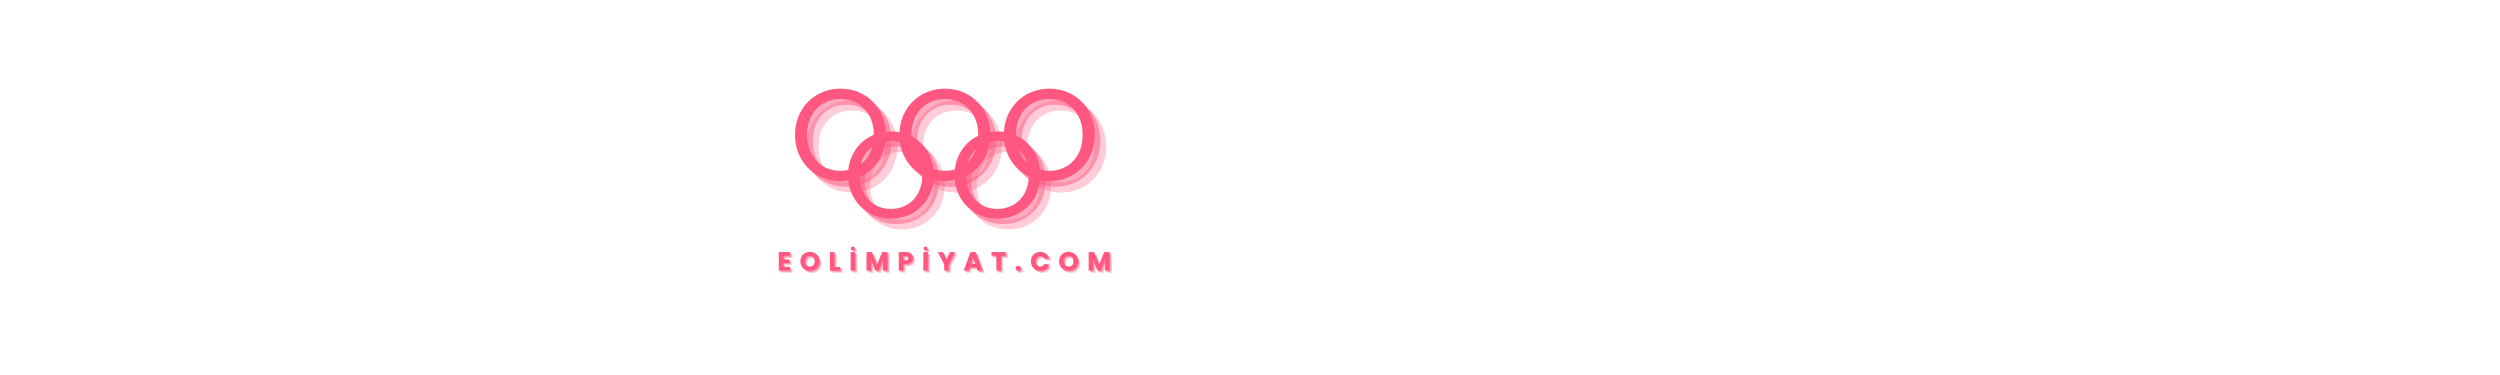
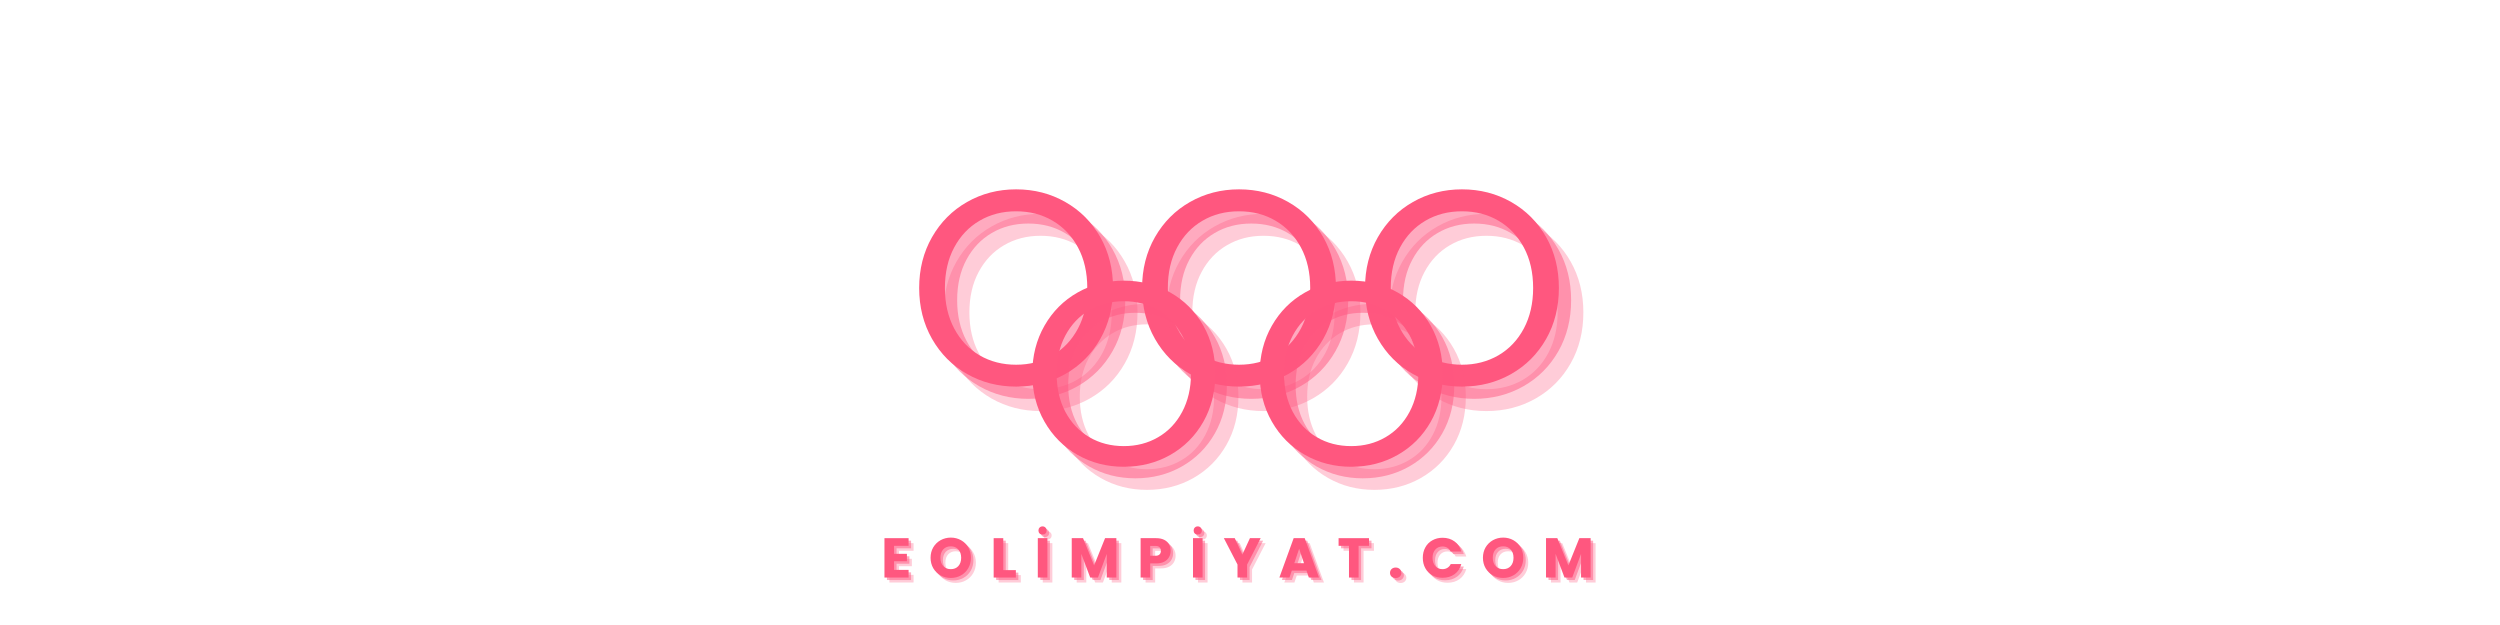
- <svg xmlns="http://www.w3.org/2000/svg" width="500" zoomAndPan="magnify" viewBox="0 0 500 155" height="75" preserveAspectRatio="xMidYMid meet" version="1.0">
+ <svg xmlns="http://www.w3.org/2000/svg" width="300" zoomAndPan="magnify" viewBox="0 0 252 121" height="75" preserveAspectRatio="xMidYMid meet" version="1.0">
  <defs>
    <g />
  </defs>
  <g fill="#ff577f" fill-opacity="0.302">
    <g transform="translate(64.37767, 79.20898)">
      <g>
        <path d="M 21.078 0.375 C 17.609 0.375 14.441 -0.438 11.578 -2.062 C 8.723 -3.688 6.461 -5.957 4.797 -8.875 C 3.141 -11.789 2.312 -15.07 2.312 -18.719 C 2.312 -22.363 3.141 -25.641 4.797 -28.547 C 6.461 -31.461 8.723 -33.734 11.578 -35.359 C 14.441 -36.992 17.609 -37.812 21.078 -37.812 C 24.578 -37.812 27.754 -36.992 30.609 -35.359 C 33.473 -33.734 35.727 -31.473 37.375 -28.578 C 39.02 -25.68 39.844 -22.395 39.844 -18.719 C 39.844 -15.031 39.02 -11.738 37.375 -8.844 C 35.727 -5.945 33.473 -3.688 30.609 -2.062 C 27.754 -0.438 24.578 0.375 21.078 0.375 Z M 21.078 -3.859 C 23.68 -3.859 26.031 -4.461 28.125 -5.672 C 30.219 -6.891 31.863 -8.625 33.062 -10.875 C 34.258 -13.133 34.859 -15.75 34.859 -18.719 C 34.859 -21.719 34.258 -24.332 33.062 -26.562 C 31.863 -28.801 30.227 -30.523 28.156 -31.734 C 26.082 -32.953 23.723 -33.562 21.078 -33.562 C 18.43 -33.562 16.07 -32.953 14 -31.734 C 11.926 -30.523 10.289 -28.801 9.094 -26.562 C 7.895 -24.332 7.297 -21.719 7.297 -18.719 C 7.297 -15.75 7.895 -13.133 9.094 -10.875 C 10.289 -8.625 11.93 -6.891 14.016 -5.672 C 16.109 -4.461 18.461 -3.859 21.078 -3.859 Z M 21.078 -3.859 " />
      </g>
    </g>
  </g>
  <g fill="#ff577f" fill-opacity="0.302">
    <g transform="translate(107.5365, 79.20898)">
      <g>
        <path d="M 21.078 0.375 C 17.609 0.375 14.441 -0.438 11.578 -2.062 C 8.723 -3.688 6.461 -5.957 4.797 -8.875 C 3.141 -11.789 2.312 -15.07 2.312 -18.719 C 2.312 -22.363 3.141 -25.641 4.797 -28.547 C 6.461 -31.461 8.723 -33.734 11.578 -35.359 C 14.441 -36.992 17.609 -37.812 21.078 -37.812 C 24.578 -37.812 27.754 -36.992 30.609 -35.359 C 33.473 -33.734 35.727 -31.473 37.375 -28.578 C 39.02 -25.68 39.844 -22.395 39.844 -18.719 C 39.844 -15.031 39.02 -11.738 37.375 -8.844 C 35.727 -5.945 33.473 -3.688 30.609 -2.062 C 27.754 -0.438 24.578 0.375 21.078 0.375 Z M 21.078 -3.859 C 23.68 -3.859 26.031 -4.461 28.125 -5.672 C 30.219 -6.891 31.863 -8.625 33.062 -10.875 C 34.258 -13.133 34.859 -15.75 34.859 -18.719 C 34.859 -21.719 34.258 -24.332 33.062 -26.562 C 31.863 -28.801 30.227 -30.523 28.156 -31.734 C 26.082 -32.953 23.723 -33.562 21.078 -33.562 C 18.43 -33.562 16.07 -32.953 14 -31.734 C 11.926 -30.523 10.289 -28.801 9.094 -26.562 C 7.895 -24.332 7.297 -21.719 7.297 -18.719 C 7.297 -15.75 7.895 -13.133 9.094 -10.875 C 10.289 -8.625 11.93 -6.891 14.016 -5.672 C 16.109 -4.461 18.461 -3.859 21.078 -3.859 Z M 21.078 -3.859 " />
      </g>
    </g>
  </g>
  <g fill="#ff577f" fill-opacity="0.302">
    <g transform="translate(150.6953, 79.20898)">
      <g>
        <path d="M 21.078 0.375 C 17.609 0.375 14.441 -0.438 11.578 -2.062 C 8.723 -3.688 6.461 -5.957 4.797 -8.875 C 3.141 -11.789 2.312 -15.07 2.312 -18.719 C 2.312 -22.363 3.141 -25.641 4.797 -28.547 C 6.461 -31.461 8.723 -33.734 11.578 -35.359 C 14.441 -36.992 17.609 -37.812 21.078 -37.812 C 24.578 -37.812 27.754 -36.992 30.609 -35.359 C 33.473 -33.734 35.727 -31.473 37.375 -28.578 C 39.02 -25.68 39.844 -22.395 39.844 -18.719 C 39.844 -15.031 39.02 -11.738 37.375 -8.844 C 35.727 -5.945 33.473 -3.688 30.609 -2.062 C 27.754 -0.438 24.578 0.375 21.078 0.375 Z M 21.078 -3.859 C 23.68 -3.859 26.031 -4.461 28.125 -5.672 C 30.219 -6.891 31.863 -8.625 33.062 -10.875 C 34.258 -13.133 34.859 -15.75 34.859 -18.719 C 34.859 -21.719 34.258 -24.332 33.062 -26.562 C 31.863 -28.801 30.227 -30.523 28.156 -31.734 C 26.082 -32.953 23.723 -33.562 21.078 -33.562 C 18.43 -33.562 16.07 -32.953 14 -31.734 C 11.926 -30.523 10.289 -28.801 9.094 -26.562 C 7.895 -24.332 7.297 -21.719 7.297 -18.719 C 7.297 -15.75 7.895 -13.133 9.094 -10.875 C 10.289 -8.625 11.93 -6.891 14.016 -5.672 C 16.109 -4.461 18.461 -3.859 21.078 -3.859 Z M 21.078 -3.859 " />
      </g>
    </g>
  </g>
  <g fill="#ff577f" fill-opacity="0.502">
    <g transform="translate(62.00796, 76.83927)">
      <g>
        <path d="M 21.078 0.375 C 17.609 0.375 14.441 -0.438 11.578 -2.062 C 8.723 -3.688 6.461 -5.957 4.797 -8.875 C 3.141 -11.789 2.312 -15.07 2.312 -18.719 C 2.312 -22.363 3.141 -25.641 4.797 -28.547 C 6.461 -31.461 8.723 -33.734 11.578 -35.359 C 14.441 -36.992 17.609 -37.812 21.078 -37.812 C 24.578 -37.812 27.754 -36.992 30.609 -35.359 C 33.473 -33.734 35.727 -31.473 37.375 -28.578 C 39.02 -25.68 39.844 -22.395 39.844 -18.719 C 39.844 -15.031 39.02 -11.738 37.375 -8.844 C 35.727 -5.945 33.473 -3.688 30.609 -2.062 C 27.754 -0.438 24.578 0.375 21.078 0.375 Z M 21.078 -3.859 C 23.68 -3.859 26.031 -4.461 28.125 -5.672 C 30.219 -6.891 31.863 -8.625 33.062 -10.875 C 34.258 -13.133 34.859 -15.75 34.859 -18.719 C 34.859 -21.719 34.258 -24.332 33.062 -26.562 C 31.863 -28.801 30.227 -30.523 28.156 -31.734 C 26.082 -32.953 23.723 -33.562 21.078 -33.562 C 18.43 -33.562 16.07 -32.953 14 -31.734 C 11.926 -30.523 10.289 -28.801 9.094 -26.562 C 7.895 -24.332 7.297 -21.719 7.297 -18.719 C 7.297 -15.75 7.895 -13.133 9.094 -10.875 C 10.289 -8.625 11.93 -6.891 14.016 -5.672 C 16.109 -4.461 18.461 -3.859 21.078 -3.859 Z M 21.078 -3.859 " />
      </g>
    </g>
  </g>
  <g fill="#ff577f" fill-opacity="0.502">
    <g transform="translate(105.1668, 76.83927)">
      <g>
        <path d="M 21.078 0.375 C 17.609 0.375 14.441 -0.438 11.578 -2.062 C 8.723 -3.688 6.461 -5.957 4.797 -8.875 C 3.141 -11.789 2.312 -15.07 2.312 -18.719 C 2.312 -22.363 3.141 -25.641 4.797 -28.547 C 6.461 -31.461 8.723 -33.734 11.578 -35.359 C 14.441 -36.992 17.609 -37.812 21.078 -37.812 C 24.578 -37.812 27.754 -36.992 30.609 -35.359 C 33.473 -33.734 35.727 -31.473 37.375 -28.578 C 39.02 -25.68 39.844 -22.395 39.844 -18.719 C 39.844 -15.031 39.02 -11.738 37.375 -8.844 C 35.727 -5.945 33.473 -3.688 30.609 -2.062 C 27.754 -0.438 24.578 0.375 21.078 0.375 Z M 21.078 -3.859 C 23.68 -3.859 26.031 -4.461 28.125 -5.672 C 30.219 -6.891 31.863 -8.625 33.062 -10.875 C 34.258 -13.133 34.859 -15.75 34.859 -18.719 C 34.859 -21.719 34.258 -24.332 33.062 -26.562 C 31.863 -28.801 30.227 -30.523 28.156 -31.734 C 26.082 -32.953 23.723 -33.562 21.078 -33.562 C 18.43 -33.562 16.07 -32.953 14 -31.734 C 11.926 -30.523 10.289 -28.801 9.094 -26.562 C 7.895 -24.332 7.297 -21.719 7.297 -18.719 C 7.297 -15.75 7.895 -13.133 9.094 -10.875 C 10.289 -8.625 11.93 -6.891 14.016 -5.672 C 16.109 -4.461 18.461 -3.859 21.078 -3.859 Z M 21.078 -3.859 " />
      </g>
    </g>
  </g>
  <g fill="#ff577f" fill-opacity="0.502">
    <g transform="translate(148.3255, 76.83927)">
      <g>
        <path d="M 21.078 0.375 C 17.609 0.375 14.441 -0.438 11.578 -2.062 C 8.723 -3.688 6.461 -5.957 4.797 -8.875 C 3.141 -11.789 2.312 -15.07 2.312 -18.719 C 2.312 -22.363 3.141 -25.641 4.797 -28.547 C 6.461 -31.461 8.723 -33.734 11.578 -35.359 C 14.441 -36.992 17.609 -37.812 21.078 -37.812 C 24.578 -37.812 27.754 -36.992 30.609 -35.359 C 33.473 -33.734 35.727 -31.473 37.375 -28.578 C 39.02 -25.68 39.844 -22.395 39.844 -18.719 C 39.844 -15.031 39.02 -11.738 37.375 -8.844 C 35.727 -5.945 33.473 -3.688 30.609 -2.062 C 27.754 -0.438 24.578 0.375 21.078 0.375 Z M 21.078 -3.859 C 23.68 -3.859 26.031 -4.461 28.125 -5.672 C 30.219 -6.891 31.863 -8.625 33.062 -10.875 C 34.258 -13.133 34.859 -15.75 34.859 -18.719 C 34.859 -21.719 34.258 -24.332 33.062 -26.562 C 31.863 -28.801 30.227 -30.523 28.156 -31.734 C 26.082 -32.953 23.723 -33.562 21.078 -33.562 C 18.43 -33.562 16.07 -32.953 14 -31.734 C 11.926 -30.523 10.289 -28.801 9.094 -26.562 C 7.895 -24.332 7.297 -21.719 7.297 -18.719 C 7.297 -15.75 7.895 -13.133 9.094 -10.875 C 10.289 -8.625 11.93 -6.891 14.016 -5.672 C 16.109 -4.461 18.461 -3.859 21.078 -3.859 Z M 21.078 -3.859 " />
      </g>
    </g>
  </g>
  <g fill="#ff577f" fill-opacity="1">
    <g transform="translate(59.63825, 74.46956)">
      <g>
        <path d="M 21.078 0.375 C 17.609 0.375 14.441 -0.438 11.578 -2.062 C 8.723 -3.688 6.461 -5.957 4.797 -8.875 C 3.141 -11.789 2.312 -15.07 2.312 -18.719 C 2.312 -22.363 3.141 -25.641 4.797 -28.547 C 6.461 -31.461 8.723 -33.734 11.578 -35.359 C 14.441 -36.992 17.609 -37.812 21.078 -37.812 C 24.578 -37.812 27.754 -36.992 30.609 -35.359 C 33.473 -33.734 35.727 -31.473 37.375 -28.578 C 39.02 -25.68 39.844 -22.395 39.844 -18.719 C 39.844 -15.031 39.02 -11.738 37.375 -8.844 C 35.727 -5.945 33.473 -3.688 30.609 -2.062 C 27.754 -0.438 24.578 0.375 21.078 0.375 Z M 21.078 -3.859 C 23.68 -3.859 26.031 -4.461 28.125 -5.672 C 30.219 -6.891 31.863 -8.625 33.062 -10.875 C 34.258 -13.133 34.859 -15.75 34.859 -18.719 C 34.859 -21.719 34.258 -24.332 33.062 -26.562 C 31.863 -28.801 30.227 -30.523 28.156 -31.734 C 26.082 -32.953 23.723 -33.562 21.078 -33.562 C 18.43 -33.562 16.07 -32.953 14 -31.734 C 11.926 -30.523 10.289 -28.801 9.094 -26.562 C 7.895 -24.332 7.297 -21.719 7.297 -18.719 C 7.297 -15.75 7.895 -13.133 9.094 -10.875 C 10.289 -8.625 11.93 -6.891 14.016 -5.672 C 16.109 -4.461 18.461 -3.859 21.078 -3.859 Z M 21.078 -3.859 " />
      </g>
    </g>
  </g>
  <g fill="#ff577f" fill-opacity="1">
    <g transform="translate(102.797, 74.46956)">
      <g>
        <path d="M 21.078 0.375 C 17.609 0.375 14.441 -0.438 11.578 -2.062 C 8.723 -3.688 6.461 -5.957 4.797 -8.875 C 3.141 -11.789 2.312 -15.07 2.312 -18.719 C 2.312 -22.363 3.141 -25.641 4.797 -28.547 C 6.461 -31.461 8.723 -33.734 11.578 -35.359 C 14.441 -36.992 17.609 -37.812 21.078 -37.812 C 24.578 -37.812 27.754 -36.992 30.609 -35.359 C 33.473 -33.734 35.727 -31.473 37.375 -28.578 C 39.02 -25.68 39.844 -22.395 39.844 -18.719 C 39.844 -15.031 39.02 -11.738 37.375 -8.844 C 35.727 -5.945 33.473 -3.688 30.609 -2.062 C 27.754 -0.438 24.578 0.375 21.078 0.375 Z M 21.078 -3.859 C 23.68 -3.859 26.031 -4.461 28.125 -5.672 C 30.219 -6.891 31.863 -8.625 33.062 -10.875 C 34.258 -13.133 34.859 -15.75 34.859 -18.719 C 34.859 -21.719 34.258 -24.332 33.062 -26.562 C 31.863 -28.801 30.227 -30.523 28.156 -31.734 C 26.082 -32.953 23.723 -33.562 21.078 -33.562 C 18.43 -33.562 16.07 -32.953 14 -31.734 C 11.926 -30.523 10.289 -28.801 9.094 -26.562 C 7.895 -24.332 7.297 -21.719 7.297 -18.719 C 7.297 -15.75 7.895 -13.133 9.094 -10.875 C 10.289 -8.625 11.93 -6.891 14.016 -5.672 C 16.109 -4.461 18.461 -3.859 21.078 -3.859 Z M 21.078 -3.859 " />
      </g>
    </g>
  </g>
  <g fill="#ff577f" fill-opacity="1">
    <g transform="translate(145.9558, 74.46956)">
      <g>
        <path d="M 21.078 0.375 C 17.609 0.375 14.441 -0.438 11.578 -2.062 C 8.723 -3.688 6.461 -5.957 4.797 -8.875 C 3.141 -11.789 2.312 -15.07 2.312 -18.719 C 2.312 -22.363 3.141 -25.641 4.797 -28.547 C 6.461 -31.461 8.723 -33.734 11.578 -35.359 C 14.441 -36.992 17.609 -37.812 21.078 -37.812 C 24.578 -37.812 27.754 -36.992 30.609 -35.359 C 33.473 -33.734 35.727 -31.473 37.375 -28.578 C 39.02 -25.68 39.844 -22.395 39.844 -18.719 C 39.844 -15.031 39.02 -11.738 37.375 -8.844 C 35.727 -5.945 33.473 -3.688 30.609 -2.062 C 27.754 -0.438 24.578 0.375 21.078 0.375 Z M 21.078 -3.859 C 23.68 -3.859 26.031 -4.461 28.125 -5.672 C 30.219 -6.891 31.863 -8.625 33.062 -10.875 C 34.258 -13.133 34.859 -15.75 34.859 -18.719 C 34.859 -21.719 34.258 -24.332 33.062 -26.562 C 31.863 -28.801 30.227 -30.523 28.156 -31.734 C 26.082 -32.953 23.723 -33.562 21.078 -33.562 C 18.43 -33.562 16.07 -32.953 14 -31.734 C 11.926 -30.523 10.289 -28.801 9.094 -26.562 C 7.895 -24.332 7.297 -21.719 7.297 -18.719 C 7.297 -15.75 7.895 -13.133 9.094 -10.875 C 10.289 -8.625 11.93 -6.891 14.016 -5.672 C 16.109 -4.461 18.461 -3.859 21.078 -3.859 Z M 21.078 -3.859 " />
      </g>
    </g>
  </g>
  <g fill="#ff577f" fill-opacity="0.302">
    <g transform="translate(86.15441, 94.4802)">
      <g>
        <path d="M 19.891 0.359 C 16.617 0.359 13.633 -0.406 10.938 -1.938 C 8.238 -3.477 6.102 -5.625 4.531 -8.375 C 2.957 -11.125 2.172 -14.219 2.172 -17.656 C 2.172 -21.102 2.957 -24.203 4.531 -26.953 C 6.102 -29.703 8.238 -31.844 10.938 -33.375 C 13.633 -34.906 16.617 -35.672 19.891 -35.672 C 23.191 -35.672 26.191 -34.906 28.891 -33.375 C 31.598 -31.844 33.727 -29.707 35.281 -26.969 C 36.832 -24.238 37.609 -21.133 37.609 -17.656 C 37.609 -14.188 36.832 -11.082 35.281 -8.344 C 33.727 -5.613 31.598 -3.477 28.891 -1.938 C 26.191 -0.406 23.191 0.359 19.891 0.359 Z M 19.891 -3.641 C 22.348 -3.641 24.562 -4.211 26.531 -5.359 C 28.508 -6.504 30.062 -8.141 31.188 -10.266 C 32.32 -12.398 32.891 -14.863 32.891 -17.656 C 32.891 -20.488 32.32 -22.957 31.188 -25.062 C 30.062 -27.176 28.52 -28.805 26.562 -29.953 C 24.613 -31.109 22.391 -31.688 19.891 -31.688 C 17.391 -31.688 15.16 -31.109 13.203 -29.953 C 11.254 -28.805 9.711 -27.176 8.578 -25.062 C 7.453 -22.957 6.891 -20.488 6.891 -17.656 C 6.891 -14.863 7.453 -12.398 8.578 -10.266 C 9.711 -8.141 11.266 -6.504 13.234 -5.359 C 15.203 -4.211 17.422 -3.641 19.891 -3.641 Z M 19.891 -3.641 " />
      </g>
    </g>
  </g>
  <g fill="#ff577f" fill-opacity="0.302">
    <g transform="translate(130.1784, 94.4802)">
      <g>
        <path d="M 19.891 0.359 C 16.617 0.359 13.633 -0.406 10.938 -1.938 C 8.238 -3.477 6.102 -5.625 4.531 -8.375 C 2.957 -11.125 2.172 -14.219 2.172 -17.656 C 2.172 -21.102 2.957 -24.203 4.531 -26.953 C 6.102 -29.703 8.238 -31.844 10.938 -33.375 C 13.633 -34.906 16.617 -35.672 19.891 -35.672 C 23.191 -35.672 26.191 -34.906 28.891 -33.375 C 31.598 -31.844 33.727 -29.707 35.281 -26.969 C 36.832 -24.238 37.609 -21.133 37.609 -17.656 C 37.609 -14.188 36.832 -11.082 35.281 -8.344 C 33.727 -5.613 31.598 -3.477 28.891 -1.938 C 26.191 -0.406 23.191 0.359 19.891 0.359 Z M 19.891 -3.641 C 22.348 -3.641 24.562 -4.211 26.531 -5.359 C 28.508 -6.504 30.062 -8.141 31.188 -10.266 C 32.32 -12.398 32.891 -14.863 32.891 -17.656 C 32.891 -20.488 32.32 -22.957 31.188 -25.062 C 30.062 -27.176 28.52 -28.805 26.562 -29.953 C 24.613 -31.109 22.391 -31.688 19.891 -31.688 C 17.391 -31.688 15.16 -31.109 13.203 -29.953 C 11.254 -28.805 9.711 -27.176 8.578 -25.062 C 7.453 -22.957 6.891 -20.488 6.891 -17.656 C 6.891 -14.863 7.453 -12.398 8.578 -10.266 C 9.711 -8.141 11.266 -6.504 13.234 -5.359 C 15.203 -4.211 17.422 -3.641 19.891 -3.641 Z M 19.891 -3.641 " />
      </g>
    </g>
  </g>
  <g fill="#ff577f" fill-opacity="0.502">
    <g transform="translate(83.91777, 92.24356)">
      <g>
        <path d="M 19.891 0.359 C 16.617 0.359 13.633 -0.406 10.938 -1.938 C 8.238 -3.477 6.102 -5.625 4.531 -8.375 C 2.957 -11.125 2.172 -14.219 2.172 -17.656 C 2.172 -21.102 2.957 -24.203 4.531 -26.953 C 6.102 -29.703 8.238 -31.844 10.938 -33.375 C 13.633 -34.906 16.617 -35.672 19.891 -35.672 C 23.191 -35.672 26.191 -34.906 28.891 -33.375 C 31.598 -31.844 33.727 -29.707 35.281 -26.969 C 36.832 -24.238 37.609 -21.133 37.609 -17.656 C 37.609 -14.188 36.832 -11.082 35.281 -8.344 C 33.727 -5.613 31.598 -3.477 28.891 -1.938 C 26.191 -0.406 23.191 0.359 19.891 0.359 Z M 19.891 -3.641 C 22.348 -3.641 24.562 -4.211 26.531 -5.359 C 28.508 -6.504 30.062 -8.141 31.188 -10.266 C 32.32 -12.398 32.891 -14.863 32.891 -17.656 C 32.891 -20.488 32.32 -22.957 31.188 -25.062 C 30.062 -27.176 28.52 -28.805 26.562 -29.953 C 24.613 -31.109 22.391 -31.688 19.891 -31.688 C 17.391 -31.688 15.16 -31.109 13.203 -29.953 C 11.254 -28.805 9.711 -27.176 8.578 -25.062 C 7.453 -22.957 6.891 -20.488 6.891 -17.656 C 6.891 -14.863 7.453 -12.398 8.578 -10.266 C 9.711 -8.141 11.266 -6.504 13.234 -5.359 C 15.203 -4.211 17.422 -3.641 19.891 -3.641 Z M 19.891 -3.641 " />
      </g>
    </g>
  </g>
  <g fill="#ff577f" fill-opacity="0.502">
    <g transform="translate(127.9417, 92.24356)">
      <g>
        <path d="M 19.891 0.359 C 16.617 0.359 13.633 -0.406 10.938 -1.938 C 8.238 -3.477 6.102 -5.625 4.531 -8.375 C 2.957 -11.125 2.172 -14.219 2.172 -17.656 C 2.172 -21.102 2.957 -24.203 4.531 -26.953 C 6.102 -29.703 8.238 -31.844 10.938 -33.375 C 13.633 -34.906 16.617 -35.672 19.891 -35.672 C 23.191 -35.672 26.191 -34.906 28.891 -33.375 C 31.598 -31.844 33.727 -29.707 35.281 -26.969 C 36.832 -24.238 37.609 -21.133 37.609 -17.656 C 37.609 -14.188 36.832 -11.082 35.281 -8.344 C 33.727 -5.613 31.598 -3.477 28.891 -1.938 C 26.191 -0.406 23.191 0.359 19.891 0.359 Z M 19.891 -3.641 C 22.348 -3.641 24.562 -4.211 26.531 -5.359 C 28.508 -6.504 30.062 -8.141 31.188 -10.266 C 32.32 -12.398 32.891 -14.863 32.891 -17.656 C 32.891 -20.488 32.32 -22.957 31.188 -25.062 C 30.062 -27.176 28.52 -28.805 26.562 -29.953 C 24.613 -31.109 22.391 -31.688 19.891 -31.688 C 17.391 -31.688 15.16 -31.109 13.203 -29.953 C 11.254 -28.805 9.711 -27.176 8.578 -25.062 C 7.453 -22.957 6.891 -20.488 6.891 -17.656 C 6.891 -14.863 7.453 -12.398 8.578 -10.266 C 9.711 -8.141 11.266 -6.504 13.234 -5.359 C 15.203 -4.211 17.422 -3.641 19.891 -3.641 Z M 19.891 -3.641 " />
      </g>
    </g>
  </g>
  <g fill="#ff577f" fill-opacity="1">
    <g transform="translate(81.68113, 90.00692)">
      <g>
        <path d="M 19.891 0.359 C 16.617 0.359 13.633 -0.406 10.938 -1.938 C 8.238 -3.477 6.102 -5.625 4.531 -8.375 C 2.957 -11.125 2.172 -14.219 2.172 -17.656 C 2.172 -21.102 2.957 -24.203 4.531 -26.953 C 6.102 -29.703 8.238 -31.844 10.938 -33.375 C 13.633 -34.906 16.617 -35.672 19.891 -35.672 C 23.191 -35.672 26.191 -34.906 28.891 -33.375 C 31.598 -31.844 33.727 -29.707 35.281 -26.969 C 36.832 -24.238 37.609 -21.133 37.609 -17.656 C 37.609 -14.188 36.832 -11.082 35.281 -8.344 C 33.727 -5.613 31.598 -3.477 28.891 -1.938 C 26.191 -0.406 23.191 0.359 19.891 0.359 Z M 19.891 -3.641 C 22.348 -3.641 24.562 -4.211 26.531 -5.359 C 28.508 -6.504 30.062 -8.141 31.188 -10.266 C 32.32 -12.398 32.891 -14.863 32.891 -17.656 C 32.891 -20.488 32.32 -22.957 31.188 -25.062 C 30.062 -27.176 28.52 -28.805 26.562 -29.953 C 24.613 -31.109 22.391 -31.688 19.891 -31.688 C 17.391 -31.688 15.16 -31.109 13.203 -29.953 C 11.254 -28.805 9.711 -27.176 8.578 -25.062 C 7.453 -22.957 6.891 -20.488 6.891 -17.656 C 6.891 -14.863 7.453 -12.398 8.578 -10.266 C 9.711 -8.141 11.266 -6.504 13.234 -5.359 C 15.203 -4.211 17.422 -3.641 19.891 -3.641 Z M 19.891 -3.641 " />
      </g>
    </g>
  </g>
  <g fill="#ff577f" fill-opacity="1">
    <g transform="translate(125.7051, 90.00692)">
      <g>
        <path d="M 19.891 0.359 C 16.617 0.359 13.633 -0.406 10.938 -1.938 C 8.238 -3.477 6.102 -5.625 4.531 -8.375 C 2.957 -11.125 2.172 -14.219 2.172 -17.656 C 2.172 -21.102 2.957 -24.203 4.531 -26.953 C 6.102 -29.703 8.238 -31.844 10.938 -33.375 C 13.633 -34.906 16.617 -35.672 19.891 -35.672 C 23.191 -35.672 26.191 -34.906 28.891 -33.375 C 31.598 -31.844 33.727 -29.707 35.281 -26.969 C 36.832 -24.238 37.609 -21.133 37.609 -17.656 C 37.609 -14.188 36.832 -11.082 35.281 -8.344 C 33.727 -5.613 31.598 -3.477 28.891 -1.938 C 26.191 -0.406 23.191 0.359 19.891 0.359 Z M 19.891 -3.641 C 22.348 -3.641 24.562 -4.211 26.531 -5.359 C 28.508 -6.504 30.062 -8.141 31.188 -10.266 C 32.32 -12.398 32.891 -14.863 32.891 -17.656 C 32.891 -20.488 32.32 -22.957 31.188 -25.062 C 30.062 -27.176 28.52 -28.805 26.562 -29.953 C 24.613 -31.109 22.391 -31.688 19.891 -31.688 C 17.391 -31.688 15.16 -31.109 13.203 -29.953 C 11.254 -28.805 9.711 -27.176 8.578 -25.062 C 7.453 -22.957 6.891 -20.488 6.891 -17.656 C 6.891 -14.863 7.453 -12.398 8.578 -10.266 C 9.711 -8.141 11.266 -6.504 13.234 -5.359 C 15.203 -4.211 17.422 -3.641 19.891 -3.641 Z M 19.891 -3.641 " />
      </g>
    </g>
  </g>
  <g fill="#ff577f" fill-opacity="0.302">
    <g transform="translate(55.51949, 112.7735)">
      <g>
        <path d="M 2.531 -6.141 L 2.531 -4.594 L 5.016 -4.594 L 5.016 -3.156 L 2.531 -3.156 L 2.531 -1.484 L 5.344 -1.484 L 5.344 0 L 0.672 0 L 0.672 -7.625 L 5.344 -7.625 L 5.344 -6.141 Z M 2.531 -6.141 " />
      </g>
    </g>
  </g>
  <g fill="#ff577f" fill-opacity="0.302">
    <g transform="translate(64.76013, 112.7735)">
      <g>
        <path d="M 4.281 0.078 C 3.562 0.078 2.898 -0.086 2.297 -0.422 C 1.703 -0.754 1.227 -1.219 0.875 -1.812 C 0.531 -2.414 0.359 -3.086 0.359 -3.828 C 0.359 -4.578 0.531 -5.25 0.875 -5.844 C 1.227 -6.438 1.703 -6.898 2.297 -7.234 C 2.898 -7.566 3.562 -7.734 4.281 -7.734 C 5 -7.734 5.656 -7.566 6.25 -7.234 C 6.844 -6.898 7.312 -6.438 7.656 -5.844 C 8 -5.25 8.172 -4.578 8.172 -3.828 C 8.172 -3.086 8 -2.414 7.656 -1.812 C 7.312 -1.219 6.844 -0.754 6.25 -0.422 C 5.656 -0.086 5 0.078 4.281 0.078 Z M 4.281 -1.625 C 4.883 -1.625 5.367 -1.82 5.734 -2.219 C 6.098 -2.625 6.281 -3.16 6.281 -3.828 C 6.281 -4.504 6.098 -5.039 5.734 -5.438 C 5.367 -5.844 4.883 -6.047 4.281 -6.047 C 3.664 -6.047 3.176 -5.848 2.812 -5.453 C 2.445 -5.055 2.266 -4.516 2.266 -3.828 C 2.266 -3.16 2.445 -2.625 2.812 -2.219 C 3.176 -1.82 3.664 -1.625 4.281 -1.625 Z M 4.281 -1.625 " />
      </g>
    </g>
  </g>
  <g fill="#ff577f" fill-opacity="0.302">
    <g transform="translate(76.66112, 112.7735)">
      <g>
        <path d="M 2.531 -1.438 L 4.969 -1.438 L 4.969 0 L 0.672 0 L 0.672 -7.625 L 2.531 -7.625 Z M 2.531 -1.438 " />
      </g>
    </g>
  </g>
  <g fill="#ff577f" fill-opacity="0.302">
    <g transform="translate(85.20682, 112.7735)">
      <g>
        <path d="M 2.531 -7.625 L 2.531 0 L 0.672 0 L 0.672 -7.625 Z M 1.594 -8.312 C 1.363 -8.312 1.172 -8.383 1.016 -8.531 C 0.867 -8.688 0.797 -8.879 0.797 -9.109 C 0.797 -9.328 0.867 -9.516 1.016 -9.672 C 1.172 -9.828 1.363 -9.906 1.594 -9.906 C 1.82 -9.906 2.008 -9.828 2.156 -9.672 C 2.312 -9.523 2.391 -9.336 2.391 -9.109 C 2.391 -8.879 2.312 -8.688 2.156 -8.531 C 2 -8.383 1.812 -8.312 1.594 -8.312 Z M 1.594 -8.312 " />
      </g>
    </g>
  </g>
  <g fill="#ff577f" fill-opacity="0.302">
    <g transform="translate(91.77624, 112.7735)">
      <g>
        <path d="M 9.312 -7.625 L 9.312 0 L 7.453 0 L 7.453 -4.578 L 5.75 0 L 4.25 0 L 2.531 -4.578 L 2.531 0 L 0.672 0 L 0.672 -7.625 L 2.859 -7.625 L 5 -2.344 L 7.125 -7.625 Z M 9.312 -7.625 " />
      </g>
    </g>
  </g>
  <g fill="#ff577f" fill-opacity="0.302">
    <g transform="translate(105.1106, 112.7735)">
      <g>
        <path d="M 6.484 -5.172 C 6.484 -4.723 6.379 -4.316 6.172 -3.953 C 5.973 -3.586 5.66 -3.289 5.234 -3.062 C 4.816 -2.844 4.301 -2.734 3.688 -2.734 L 2.531 -2.734 L 2.531 0 L 0.672 0 L 0.672 -7.625 L 3.688 -7.625 C 4.289 -7.625 4.801 -7.52 5.219 -7.312 C 5.645 -7.102 5.961 -6.812 6.172 -6.438 C 6.379 -6.07 6.484 -5.648 6.484 -5.172 Z M 3.547 -4.219 C 3.898 -4.219 4.16 -4.301 4.328 -4.469 C 4.504 -4.633 4.594 -4.867 4.594 -5.172 C 4.594 -5.473 4.504 -5.707 4.328 -5.875 C 4.16 -6.039 3.898 -6.125 3.547 -6.125 L 2.531 -6.125 L 2.531 -4.219 Z M 3.547 -4.219 " />
      </g>
    </g>
  </g>
  <g fill="#ff577f" fill-opacity="0.302">
    <g transform="translate(115.2525, 112.7735)">
      <g>
        <path d="M 2.531 -7.625 L 2.531 0 L 0.672 0 L 0.672 -7.625 Z M 1.594 -8.312 C 1.363 -8.312 1.172 -8.383 1.016 -8.531 C 0.867 -8.688 0.797 -8.879 0.797 -9.109 C 0.797 -9.328 0.867 -9.516 1.016 -9.672 C 1.172 -9.828 1.363 -9.906 1.594 -9.906 C 1.82 -9.906 2.008 -9.828 2.156 -9.672 C 2.312 -9.523 2.391 -9.336 2.391 -9.109 C 2.391 -8.879 2.312 -8.688 2.156 -8.531 C 2 -8.383 1.812 -8.312 1.594 -8.312 Z M 1.594 -8.312 " />
      </g>
    </g>
  </g>
  <g fill="#ff577f" fill-opacity="0.302">
    <g transform="translate(121.8219, 112.7735)">
      <g>
        <path d="M 7.203 -7.625 L 4.578 -2.516 L 4.578 0 L 2.719 0 L 2.719 -2.516 L 0.078 -7.625 L 2.188 -7.625 L 3.656 -4.438 L 5.125 -7.625 Z M 7.203 -7.625 " />
      </g>
    </g>
  </g>
  <g fill="#ff577f" fill-opacity="0.302">
    <g transform="translate(132.4742, 112.7735)">
      <g>
        <path d="M 5.422 -1.344 L 2.578 -1.344 L 2.125 0 L 0.172 0 L 2.938 -7.625 L 5.078 -7.625 L 7.844 0 L 5.875 0 Z M 4.938 -2.781 L 4 -5.578 L 3.062 -2.781 Z M 4.938 -2.781 " />
      </g>
    </g>
  </g>
  <g fill="#ff577f" fill-opacity="0.302">
    <g transform="translate(143.8431, 112.7735)">
      <g>
        <path d="M 6.156 -7.625 L 6.156 -6.141 L 4.141 -6.141 L 4.141 0 L 2.281 0 L 2.281 -6.141 L 0.266 -6.141 L 0.266 -7.625 Z M 6.156 -7.625 " />
      </g>
    </g>
  </g>
  <g fill="#ff577f" fill-opacity="0.302">
    <g transform="translate(153.6267, 112.7735)">
      <g>
        <path d="M 1.547 0.094 C 1.211 0.094 0.941 0 0.734 -0.188 C 0.535 -0.383 0.438 -0.625 0.438 -0.906 C 0.438 -1.195 0.535 -1.441 0.734 -1.641 C 0.941 -1.836 1.211 -1.938 1.547 -1.938 C 1.859 -1.938 2.117 -1.836 2.328 -1.641 C 2.535 -1.441 2.641 -1.195 2.641 -0.906 C 2.641 -0.625 2.535 -0.383 2.328 -0.188 C 2.117 0 1.859 0.094 1.547 0.094 Z M 1.547 0.094 " />
      </g>
    </g>
  </g>
  <g fill="#ff577f" fill-opacity="0.302">
    <g transform="translate(160.0549, 112.7735)">
      <g>
        <path d="M 0.359 -3.828 C 0.359 -4.578 0.52 -5.242 0.844 -5.828 C 1.164 -6.422 1.617 -6.879 2.203 -7.203 C 2.785 -7.535 3.445 -7.703 4.188 -7.703 C 5.094 -7.703 5.867 -7.461 6.516 -6.984 C 7.16 -6.516 7.594 -5.863 7.812 -5.031 L 5.766 -5.031 C 5.609 -5.352 5.391 -5.598 5.109 -5.766 C 4.836 -5.93 4.523 -6.016 4.172 -6.016 C 3.598 -6.016 3.133 -5.816 2.781 -5.422 C 2.426 -5.023 2.25 -4.492 2.25 -3.828 C 2.25 -3.16 2.426 -2.625 2.781 -2.219 C 3.133 -1.82 3.598 -1.625 4.172 -1.625 C 4.523 -1.625 4.836 -1.707 5.109 -1.875 C 5.391 -2.039 5.609 -2.285 5.766 -2.609 L 7.812 -2.609 C 7.594 -1.785 7.16 -1.133 6.516 -0.656 C 5.867 -0.188 5.094 0.047 4.188 0.047 C 3.445 0.047 2.785 -0.113 2.203 -0.438 C 1.617 -0.77 1.164 -1.227 0.844 -1.812 C 0.52 -2.395 0.359 -3.066 0.359 -3.828 Z M 0.359 -3.828 " />
      </g>
    </g>
  </g>
  <g fill="#ff577f" fill-opacity="0.302">
    <g transform="translate(171.6953, 112.7735)">
      <g>
        <path d="M 4.281 0.078 C 3.562 0.078 2.898 -0.086 2.297 -0.422 C 1.703 -0.754 1.227 -1.219 0.875 -1.812 C 0.531 -2.414 0.359 -3.086 0.359 -3.828 C 0.359 -4.578 0.531 -5.25 0.875 -5.844 C 1.227 -6.438 1.703 -6.898 2.297 -7.234 C 2.898 -7.566 3.562 -7.734 4.281 -7.734 C 5 -7.734 5.656 -7.566 6.25 -7.234 C 6.844 -6.898 7.312 -6.438 7.656 -5.844 C 8 -5.25 8.172 -4.578 8.172 -3.828 C 8.172 -3.086 8 -2.414 7.656 -1.812 C 7.312 -1.219 6.844 -0.754 6.25 -0.422 C 5.656 -0.086 5 0.078 4.281 0.078 Z M 4.281 -1.625 C 4.883 -1.625 5.367 -1.82 5.734 -2.219 C 6.098 -2.625 6.281 -3.16 6.281 -3.828 C 6.281 -4.504 6.098 -5.039 5.734 -5.438 C 5.367 -5.844 4.883 -6.047 4.281 -6.047 C 3.664 -6.047 3.176 -5.848 2.812 -5.453 C 2.445 -5.055 2.266 -4.516 2.266 -3.828 C 2.266 -3.16 2.445 -2.625 2.812 -2.219 C 3.176 -1.82 3.664 -1.625 4.281 -1.625 Z M 4.281 -1.625 " />
      </g>
    </g>
  </g>
  <g fill="#ff577f" fill-opacity="0.302">
    <g transform="translate(183.5963, 112.7735)">
      <g>
        <path d="M 9.312 -7.625 L 9.312 0 L 7.453 0 L 7.453 -4.578 L 5.75 0 L 4.25 0 L 2.531 -4.578 L 2.531 0 L 0.672 0 L 0.672 -7.625 L 2.859 -7.625 L 5 -2.344 L 7.125 -7.625 Z M 9.312 -7.625 " />
      </g>
    </g>
  </g>
  <g fill="#ff577f" fill-opacity="0.502">
    <g transform="translate(55.0396, 112.2937)">
      <g>
        <path d="M 2.531 -6.141 L 2.531 -4.594 L 5.016 -4.594 L 5.016 -3.156 L 2.531 -3.156 L 2.531 -1.484 L 5.344 -1.484 L 5.344 0 L 0.672 0 L 0.672 -7.625 L 5.344 -7.625 L 5.344 -6.141 Z M 2.531 -6.141 " />
      </g>
    </g>
  </g>
  <g fill="#ff577f" fill-opacity="0.502">
    <g transform="translate(64.28025, 112.2937)">
      <g>
        <path d="M 4.281 0.078 C 3.562 0.078 2.898 -0.086 2.297 -0.422 C 1.703 -0.754 1.227 -1.219 0.875 -1.812 C 0.531 -2.414 0.359 -3.086 0.359 -3.828 C 0.359 -4.578 0.531 -5.25 0.875 -5.844 C 1.227 -6.438 1.703 -6.898 2.297 -7.234 C 2.898 -7.566 3.562 -7.734 4.281 -7.734 C 5 -7.734 5.656 -7.566 6.25 -7.234 C 6.844 -6.898 7.312 -6.438 7.656 -5.844 C 8 -5.25 8.172 -4.578 8.172 -3.828 C 8.172 -3.086 8 -2.414 7.656 -1.812 C 7.312 -1.219 6.844 -0.754 6.25 -0.422 C 5.656 -0.086 5 0.078 4.281 0.078 Z M 4.281 -1.625 C 4.883 -1.625 5.367 -1.82 5.734 -2.219 C 6.098 -2.625 6.281 -3.16 6.281 -3.828 C 6.281 -4.504 6.098 -5.039 5.734 -5.438 C 5.367 -5.844 4.883 -6.047 4.281 -6.047 C 3.664 -6.047 3.176 -5.848 2.812 -5.453 C 2.445 -5.055 2.266 -4.516 2.266 -3.828 C 2.266 -3.16 2.445 -2.625 2.812 -2.219 C 3.176 -1.82 3.664 -1.625 4.281 -1.625 Z M 4.281 -1.625 " />
      </g>
    </g>
  </g>
  <g fill="#ff577f" fill-opacity="0.502">
    <g transform="translate(76.18124, 112.2937)">
      <g>
        <path d="M 2.531 -1.438 L 4.969 -1.438 L 4.969 0 L 0.672 0 L 0.672 -7.625 L 2.531 -7.625 Z M 2.531 -1.438 " />
      </g>
    </g>
  </g>
  <g fill="#ff577f" fill-opacity="0.502">
    <g transform="translate(84.72693, 112.2937)">
      <g>
        <path d="M 2.531 -7.625 L 2.531 0 L 0.672 0 L 0.672 -7.625 Z M 1.594 -8.312 C 1.363 -8.312 1.172 -8.383 1.016 -8.531 C 0.867 -8.688 0.797 -8.879 0.797 -9.109 C 0.797 -9.328 0.867 -9.516 1.016 -9.672 C 1.172 -9.828 1.363 -9.906 1.594 -9.906 C 1.82 -9.906 2.008 -9.828 2.156 -9.672 C 2.312 -9.523 2.391 -9.336 2.391 -9.109 C 2.391 -8.879 2.312 -8.688 2.156 -8.531 C 2 -8.383 1.812 -8.312 1.594 -8.312 Z M 1.594 -8.312 " />
      </g>
    </g>
  </g>
  <g fill="#ff577f" fill-opacity="0.502">
    <g transform="translate(91.29636, 112.2937)">
      <g>
        <path d="M 9.312 -7.625 L 9.312 0 L 7.453 0 L 7.453 -4.578 L 5.75 0 L 4.25 0 L 2.531 -4.578 L 2.531 0 L 0.672 0 L 0.672 -7.625 L 2.859 -7.625 L 5 -2.344 L 7.125 -7.625 Z M 9.312 -7.625 " />
      </g>
    </g>
  </g>
  <g fill="#ff577f" fill-opacity="0.502">
    <g transform="translate(104.6307, 112.2937)">
      <g>
        <path d="M 6.484 -5.172 C 6.484 -4.723 6.379 -4.316 6.172 -3.953 C 5.973 -3.586 5.66 -3.289 5.234 -3.062 C 4.816 -2.844 4.301 -2.734 3.688 -2.734 L 2.531 -2.734 L 2.531 0 L 0.672 0 L 0.672 -7.625 L 3.688 -7.625 C 4.289 -7.625 4.801 -7.52 5.219 -7.312 C 5.645 -7.102 5.961 -6.812 6.172 -6.438 C 6.379 -6.07 6.484 -5.648 6.484 -5.172 Z M 3.547 -4.219 C 3.898 -4.219 4.16 -4.301 4.328 -4.469 C 4.504 -4.633 4.594 -4.867 4.594 -5.172 C 4.594 -5.473 4.504 -5.707 4.328 -5.875 C 4.16 -6.039 3.898 -6.125 3.547 -6.125 L 2.531 -6.125 L 2.531 -4.219 Z M 3.547 -4.219 " />
      </g>
    </g>
  </g>
  <g fill="#ff577f" fill-opacity="0.502">
    <g transform="translate(114.7726, 112.2937)">
      <g>
        <path d="M 2.531 -7.625 L 2.531 0 L 0.672 0 L 0.672 -7.625 Z M 1.594 -8.312 C 1.363 -8.312 1.172 -8.383 1.016 -8.531 C 0.867 -8.688 0.797 -8.879 0.797 -9.109 C 0.797 -9.328 0.867 -9.516 1.016 -9.672 C 1.172 -9.828 1.363 -9.906 1.594 -9.906 C 1.82 -9.906 2.008 -9.828 2.156 -9.672 C 2.312 -9.523 2.391 -9.336 2.391 -9.109 C 2.391 -8.879 2.312 -8.688 2.156 -8.531 C 2 -8.383 1.812 -8.312 1.594 -8.312 Z M 1.594 -8.312 " />
      </g>
    </g>
  </g>
  <g fill="#ff577f" fill-opacity="0.502">
    <g transform="translate(121.342, 112.2937)">
      <g>
        <path d="M 7.203 -7.625 L 4.578 -2.516 L 4.578 0 L 2.719 0 L 2.719 -2.516 L 0.078 -7.625 L 2.188 -7.625 L 3.656 -4.438 L 5.125 -7.625 Z M 7.203 -7.625 " />
      </g>
    </g>
  </g>
  <g fill="#ff577f" fill-opacity="0.502">
    <g transform="translate(131.9943, 112.2937)">
      <g>
        <path d="M 5.422 -1.344 L 2.578 -1.344 L 2.125 0 L 0.172 0 L 2.938 -7.625 L 5.078 -7.625 L 7.844 0 L 5.875 0 Z M 4.938 -2.781 L 4 -5.578 L 3.062 -2.781 Z M 4.938 -2.781 " />
      </g>
    </g>
  </g>
  <g fill="#ff577f" fill-opacity="0.502">
    <g transform="translate(143.3632, 112.2937)">
      <g>
        <path d="M 6.156 -7.625 L 6.156 -6.141 L 4.141 -6.141 L 4.141 0 L 2.281 0 L 2.281 -6.141 L 0.266 -6.141 L 0.266 -7.625 Z M 6.156 -7.625 " />
      </g>
    </g>
  </g>
  <g fill="#ff577f" fill-opacity="0.502">
    <g transform="translate(153.1468, 112.2937)">
      <g>
        <path d="M 1.547 0.094 C 1.211 0.094 0.941 0 0.734 -0.188 C 0.535 -0.383 0.438 -0.625 0.438 -0.906 C 0.438 -1.195 0.535 -1.441 0.734 -1.641 C 0.941 -1.836 1.211 -1.938 1.547 -1.938 C 1.859 -1.938 2.117 -1.836 2.328 -1.641 C 2.535 -1.441 2.641 -1.195 2.641 -0.906 C 2.641 -0.625 2.535 -0.383 2.328 -0.188 C 2.117 0 1.859 0.094 1.547 0.094 Z M 1.547 0.094 " />
      </g>
    </g>
  </g>
  <g fill="#ff577f" fill-opacity="0.502">
    <g transform="translate(159.575, 112.2937)">
      <g>
        <path d="M 0.359 -3.828 C 0.359 -4.578 0.52 -5.242 0.844 -5.828 C 1.164 -6.422 1.617 -6.879 2.203 -7.203 C 2.785 -7.535 3.445 -7.703 4.188 -7.703 C 5.094 -7.703 5.867 -7.461 6.516 -6.984 C 7.16 -6.516 7.594 -5.863 7.812 -5.031 L 5.766 -5.031 C 5.609 -5.352 5.391 -5.598 5.109 -5.766 C 4.836 -5.93 4.523 -6.016 4.172 -6.016 C 3.598 -6.016 3.133 -5.816 2.781 -5.422 C 2.426 -5.023 2.25 -4.492 2.25 -3.828 C 2.25 -3.16 2.426 -2.625 2.781 -2.219 C 3.133 -1.82 3.598 -1.625 4.172 -1.625 C 4.523 -1.625 4.836 -1.707 5.109 -1.875 C 5.391 -2.039 5.609 -2.285 5.766 -2.609 L 7.812 -2.609 C 7.594 -1.785 7.16 -1.133 6.516 -0.656 C 5.867 -0.188 5.094 0.047 4.188 0.047 C 3.445 0.047 2.785 -0.113 2.203 -0.438 C 1.617 -0.77 1.164 -1.227 0.844 -1.812 C 0.52 -2.395 0.359 -3.066 0.359 -3.828 Z M 0.359 -3.828 " />
      </g>
    </g>
  </g>
  <g fill="#ff577f" fill-opacity="0.502">
    <g transform="translate(171.2154, 112.2937)">
      <g>
        <path d="M 4.281 0.078 C 3.562 0.078 2.898 -0.086 2.297 -0.422 C 1.703 -0.754 1.227 -1.219 0.875 -1.812 C 0.531 -2.414 0.359 -3.086 0.359 -3.828 C 0.359 -4.578 0.531 -5.25 0.875 -5.844 C 1.227 -6.438 1.703 -6.898 2.297 -7.234 C 2.898 -7.566 3.562 -7.734 4.281 -7.734 C 5 -7.734 5.656 -7.566 6.25 -7.234 C 6.844 -6.898 7.312 -6.438 7.656 -5.844 C 8 -5.25 8.172 -4.578 8.172 -3.828 C 8.172 -3.086 8 -2.414 7.656 -1.812 C 7.312 -1.219 6.844 -0.754 6.25 -0.422 C 5.656 -0.086 5 0.078 4.281 0.078 Z M 4.281 -1.625 C 4.883 -1.625 5.367 -1.82 5.734 -2.219 C 6.098 -2.625 6.281 -3.16 6.281 -3.828 C 6.281 -4.504 6.098 -5.039 5.734 -5.438 C 5.367 -5.844 4.883 -6.047 4.281 -6.047 C 3.664 -6.047 3.176 -5.848 2.812 -5.453 C 2.445 -5.055 2.266 -4.516 2.266 -3.828 C 2.266 -3.16 2.445 -2.625 2.812 -2.219 C 3.176 -1.82 3.664 -1.625 4.281 -1.625 Z M 4.281 -1.625 " />
      </g>
    </g>
  </g>
  <g fill="#ff577f" fill-opacity="0.502">
    <g transform="translate(183.1164, 112.2937)">
      <g>
        <path d="M 9.312 -7.625 L 9.312 0 L 7.453 0 L 7.453 -4.578 L 5.75 0 L 4.25 0 L 2.531 -4.578 L 2.531 0 L 0.672 0 L 0.672 -7.625 L 2.859 -7.625 L 5 -2.344 L 7.125 -7.625 Z M 9.312 -7.625 " />
      </g>
    </g>
  </g>
  <g fill="#ff577f" fill-opacity="1">
    <g transform="translate(54.55972, 111.8138)">
      <g>
        <path d="M 2.531 -6.141 L 2.531 -4.594 L 5.016 -4.594 L 5.016 -3.156 L 2.531 -3.156 L 2.531 -1.484 L 5.344 -1.484 L 5.344 0 L 0.672 0 L 0.672 -7.625 L 5.344 -7.625 L 5.344 -6.141 Z M 2.531 -6.141 " />
      </g>
    </g>
  </g>
  <g fill="#ff577f" fill-opacity="1">
    <g transform="translate(63.80036, 111.8138)">
      <g>
        <path d="M 4.281 0.078 C 3.562 0.078 2.898 -0.086 2.297 -0.422 C 1.703 -0.754 1.227 -1.219 0.875 -1.812 C 0.531 -2.414 0.359 -3.086 0.359 -3.828 C 0.359 -4.578 0.531 -5.25 0.875 -5.844 C 1.227 -6.438 1.703 -6.898 2.297 -7.234 C 2.898 -7.566 3.562 -7.734 4.281 -7.734 C 5 -7.734 5.656 -7.566 6.25 -7.234 C 6.844 -6.898 7.312 -6.438 7.656 -5.844 C 8 -5.25 8.172 -4.578 8.172 -3.828 C 8.172 -3.086 8 -2.414 7.656 -1.812 C 7.312 -1.219 6.844 -0.754 6.25 -0.422 C 5.656 -0.086 5 0.078 4.281 0.078 Z M 4.281 -1.625 C 4.883 -1.625 5.367 -1.82 5.734 -2.219 C 6.098 -2.625 6.281 -3.16 6.281 -3.828 C 6.281 -4.504 6.098 -5.039 5.734 -5.438 C 5.367 -5.844 4.883 -6.047 4.281 -6.047 C 3.664 -6.047 3.176 -5.848 2.812 -5.453 C 2.445 -5.055 2.266 -4.516 2.266 -3.828 C 2.266 -3.16 2.445 -2.625 2.812 -2.219 C 3.176 -1.82 3.664 -1.625 4.281 -1.625 Z M 4.281 -1.625 " />
      </g>
    </g>
  </g>
  <g fill="#ff577f" fill-opacity="1">
    <g transform="translate(75.70136, 111.8138)">
      <g>
        <path d="M 2.531 -1.438 L 4.969 -1.438 L 4.969 0 L 0.672 0 L 0.672 -7.625 L 2.531 -7.625 Z M 2.531 -1.438 " />
      </g>
    </g>
  </g>
  <g fill="#ff577f" fill-opacity="1">
    <g transform="translate(84.24705, 111.8138)">
      <g>
        <path d="M 2.531 -7.625 L 2.531 0 L 0.672 0 L 0.672 -7.625 Z M 1.594 -8.312 C 1.363 -8.312 1.172 -8.383 1.016 -8.531 C 0.867 -8.688 0.797 -8.879 0.797 -9.109 C 0.797 -9.328 0.867 -9.516 1.016 -9.672 C 1.172 -9.828 1.363 -9.906 1.594 -9.906 C 1.82 -9.906 2.008 -9.828 2.156 -9.672 C 2.312 -9.523 2.391 -9.336 2.391 -9.109 C 2.391 -8.879 2.312 -8.688 2.156 -8.531 C 2 -8.383 1.812 -8.312 1.594 -8.312 Z M 1.594 -8.312 " />
      </g>
    </g>
  </g>
  <g fill="#ff577f" fill-opacity="1">
    <g transform="translate(90.81648, 111.8138)">
      <g>
        <path d="M 9.312 -7.625 L 9.312 0 L 7.453 0 L 7.453 -4.578 L 5.75 0 L 4.25 0 L 2.531 -4.578 L 2.531 0 L 0.672 0 L 0.672 -7.625 L 2.859 -7.625 L 5 -2.344 L 7.125 -7.625 Z M 9.312 -7.625 " />
      </g>
    </g>
  </g>
  <g fill="#ff577f" fill-opacity="1">
    <g transform="translate(104.1508, 111.8138)">
      <g>
        <path d="M 6.484 -5.172 C 6.484 -4.723 6.379 -4.316 6.172 -3.953 C 5.973 -3.586 5.66 -3.289 5.234 -3.062 C 4.816 -2.844 4.301 -2.734 3.688 -2.734 L 2.531 -2.734 L 2.531 0 L 0.672 0 L 0.672 -7.625 L 3.688 -7.625 C 4.289 -7.625 4.801 -7.52 5.219 -7.312 C 5.645 -7.102 5.961 -6.812 6.172 -6.438 C 6.379 -6.07 6.484 -5.648 6.484 -5.172 Z M 3.547 -4.219 C 3.898 -4.219 4.16 -4.301 4.328 -4.469 C 4.504 -4.633 4.594 -4.867 4.594 -5.172 C 4.594 -5.473 4.504 -5.707 4.328 -5.875 C 4.16 -6.039 3.898 -6.125 3.547 -6.125 L 2.531 -6.125 L 2.531 -4.219 Z M 3.547 -4.219 " />
      </g>
    </g>
  </g>
  <g fill="#ff577f" fill-opacity="1">
    <g transform="translate(114.2927, 111.8138)">
      <g>
        <path d="M 2.531 -7.625 L 2.531 0 L 0.672 0 L 0.672 -7.625 Z M 1.594 -8.312 C 1.363 -8.312 1.172 -8.383 1.016 -8.531 C 0.867 -8.688 0.797 -8.879 0.797 -9.109 C 0.797 -9.328 0.867 -9.516 1.016 -9.672 C 1.172 -9.828 1.363 -9.906 1.594 -9.906 C 1.82 -9.906 2.008 -9.828 2.156 -9.672 C 2.312 -9.523 2.391 -9.336 2.391 -9.109 C 2.391 -8.879 2.312 -8.688 2.156 -8.531 C 2 -8.383 1.812 -8.312 1.594 -8.312 Z M 1.594 -8.312 " />
      </g>
    </g>
  </g>
  <g fill="#ff577f" fill-opacity="1">
    <g transform="translate(120.8621, 111.8138)">
      <g>
        <path d="M 7.203 -7.625 L 4.578 -2.516 L 4.578 0 L 2.719 0 L 2.719 -2.516 L 0.078 -7.625 L 2.188 -7.625 L 3.656 -4.438 L 5.125 -7.625 Z M 7.203 -7.625 " />
      </g>
    </g>
  </g>
  <g fill="#ff577f" fill-opacity="1">
    <g transform="translate(131.5144, 111.8138)">
      <g>
        <path d="M 5.422 -1.344 L 2.578 -1.344 L 2.125 0 L 0.172 0 L 2.938 -7.625 L 5.078 -7.625 L 7.844 0 L 5.875 0 Z M 4.938 -2.781 L 4 -5.578 L 3.062 -2.781 Z M 4.938 -2.781 " />
      </g>
    </g>
  </g>
  <g fill="#ff577f" fill-opacity="1">
    <g transform="translate(142.8833, 111.8138)">
      <g>
        <path d="M 6.156 -7.625 L 6.156 -6.141 L 4.141 -6.141 L 4.141 0 L 2.281 0 L 2.281 -6.141 L 0.266 -6.141 L 0.266 -7.625 Z M 6.156 -7.625 " />
      </g>
    </g>
  </g>
  <g fill="#ff577f" fill-opacity="1">
    <g transform="translate(152.6669, 111.8138)">
      <g>
        <path d="M 1.547 0.094 C 1.211 0.094 0.941 0 0.734 -0.188 C 0.535 -0.383 0.438 -0.625 0.438 -0.906 C 0.438 -1.195 0.535 -1.441 0.734 -1.641 C 0.941 -1.836 1.211 -1.938 1.547 -1.938 C 1.859 -1.938 2.117 -1.836 2.328 -1.641 C 2.535 -1.441 2.641 -1.195 2.641 -0.906 C 2.641 -0.625 2.535 -0.383 2.328 -0.188 C 2.117 0 1.859 0.094 1.547 0.094 Z M 1.547 0.094 " />
      </g>
    </g>
  </g>
  <g fill="#ff577f" fill-opacity="1">
    <g transform="translate(159.0952, 111.8138)">
      <g>
        <path d="M 0.359 -3.828 C 0.359 -4.578 0.52 -5.242 0.844 -5.828 C 1.164 -6.422 1.617 -6.879 2.203 -7.203 C 2.785 -7.535 3.445 -7.703 4.188 -7.703 C 5.094 -7.703 5.867 -7.461 6.516 -6.984 C 7.16 -6.516 7.594 -5.863 7.812 -5.031 L 5.766 -5.031 C 5.609 -5.352 5.391 -5.598 5.109 -5.766 C 4.836 -5.93 4.523 -6.016 4.172 -6.016 C 3.598 -6.016 3.133 -5.816 2.781 -5.422 C 2.426 -5.023 2.25 -4.492 2.25 -3.828 C 2.25 -3.16 2.426 -2.625 2.781 -2.219 C 3.133 -1.82 3.598 -1.625 4.172 -1.625 C 4.523 -1.625 4.836 -1.707 5.109 -1.875 C 5.391 -2.039 5.609 -2.285 5.766 -2.609 L 7.812 -2.609 C 7.594 -1.785 7.16 -1.133 6.516 -0.656 C 5.867 -0.188 5.094 0.047 4.188 0.047 C 3.445 0.047 2.785 -0.113 2.203 -0.438 C 1.617 -0.77 1.164 -1.227 0.844 -1.812 C 0.52 -2.395 0.359 -3.066 0.359 -3.828 Z M 0.359 -3.828 " />
      </g>
    </g>
  </g>
  <g fill="#ff577f" fill-opacity="1">
    <g transform="translate(170.7355, 111.8138)">
      <g>
        <path d="M 4.281 0.078 C 3.562 0.078 2.898 -0.086 2.297 -0.422 C 1.703 -0.754 1.227 -1.219 0.875 -1.812 C 0.531 -2.414 0.359 -3.086 0.359 -3.828 C 0.359 -4.578 0.531 -5.25 0.875 -5.844 C 1.227 -6.438 1.703 -6.898 2.297 -7.234 C 2.898 -7.566 3.562 -7.734 4.281 -7.734 C 5 -7.734 5.656 -7.566 6.25 -7.234 C 6.844 -6.898 7.312 -6.438 7.656 -5.844 C 8 -5.25 8.172 -4.578 8.172 -3.828 C 8.172 -3.086 8 -2.414 7.656 -1.812 C 7.312 -1.219 6.844 -0.754 6.25 -0.422 C 5.656 -0.086 5 0.078 4.281 0.078 Z M 4.281 -1.625 C 4.883 -1.625 5.367 -1.82 5.734 -2.219 C 6.098 -2.625 6.281 -3.16 6.281 -3.828 C 6.281 -4.504 6.098 -5.039 5.734 -5.438 C 5.367 -5.844 4.883 -6.047 4.281 -6.047 C 3.664 -6.047 3.176 -5.848 2.812 -5.453 C 2.445 -5.055 2.266 -4.516 2.266 -3.828 C 2.266 -3.16 2.445 -2.625 2.812 -2.219 C 3.176 -1.82 3.664 -1.625 4.281 -1.625 Z M 4.281 -1.625 " />
      </g>
    </g>
  </g>
  <g fill="#ff577f" fill-opacity="1">
    <g transform="translate(182.6365, 111.8138)">
      <g>
        <path d="M 9.312 -7.625 L 9.312 0 L 7.453 0 L 7.453 -4.578 L 5.75 0 L 4.25 0 L 2.531 -4.578 L 2.531 0 L 0.672 0 L 0.672 -7.625 L 2.859 -7.625 L 5 -2.344 L 7.125 -7.625 Z M 9.312 -7.625 " />
      </g>
    </g>
  </g>
</svg>
